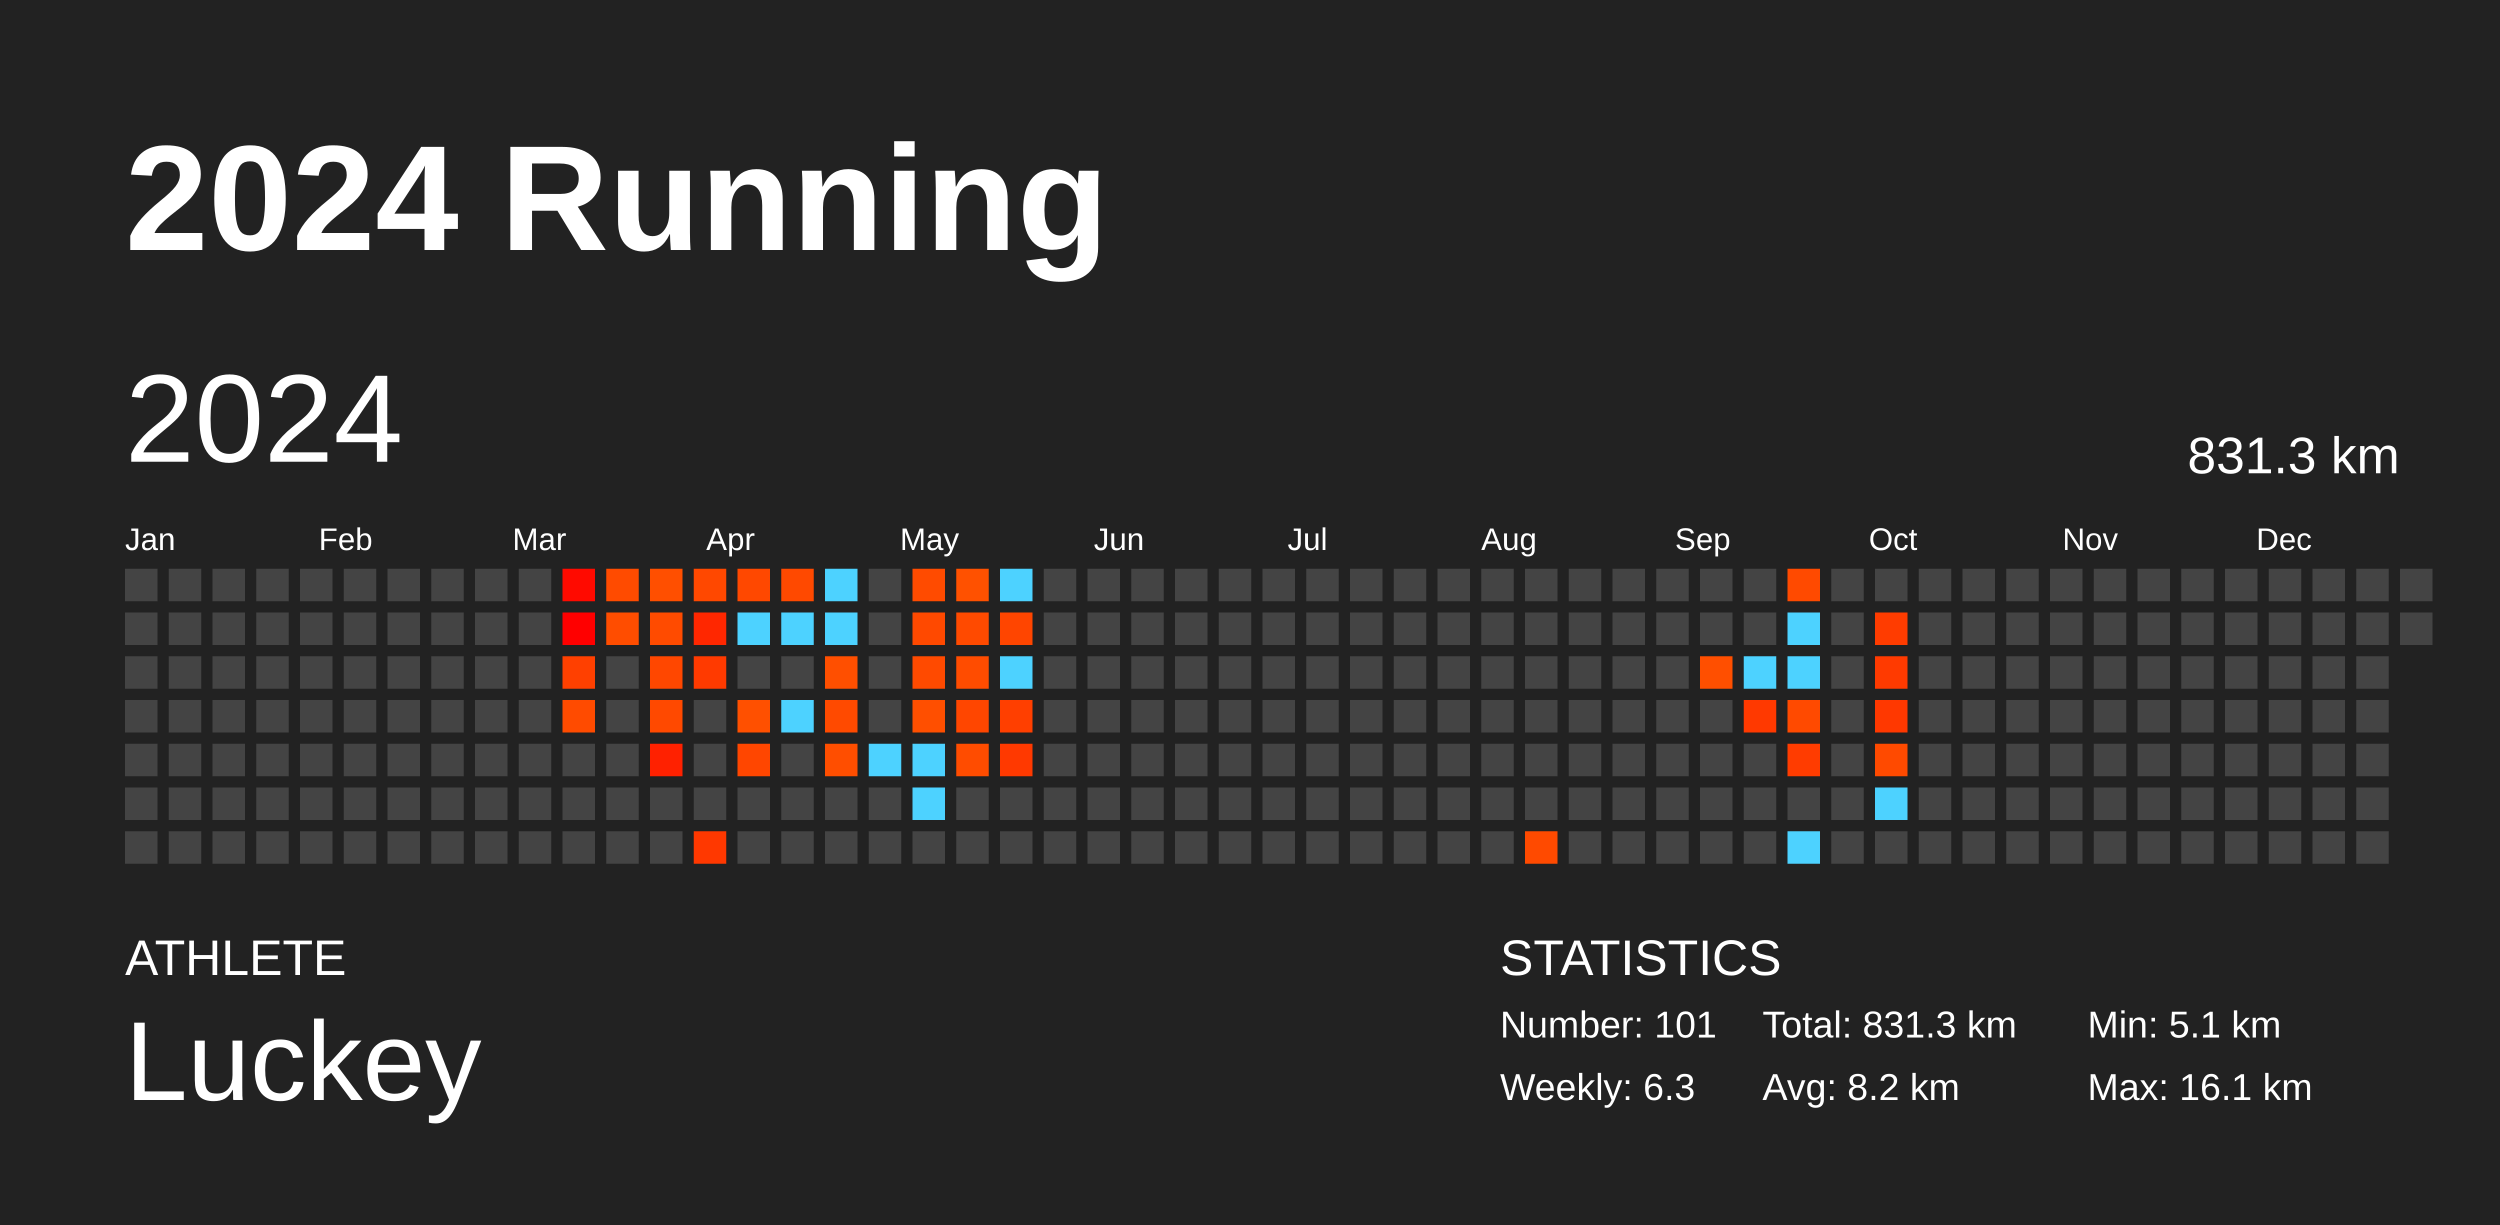
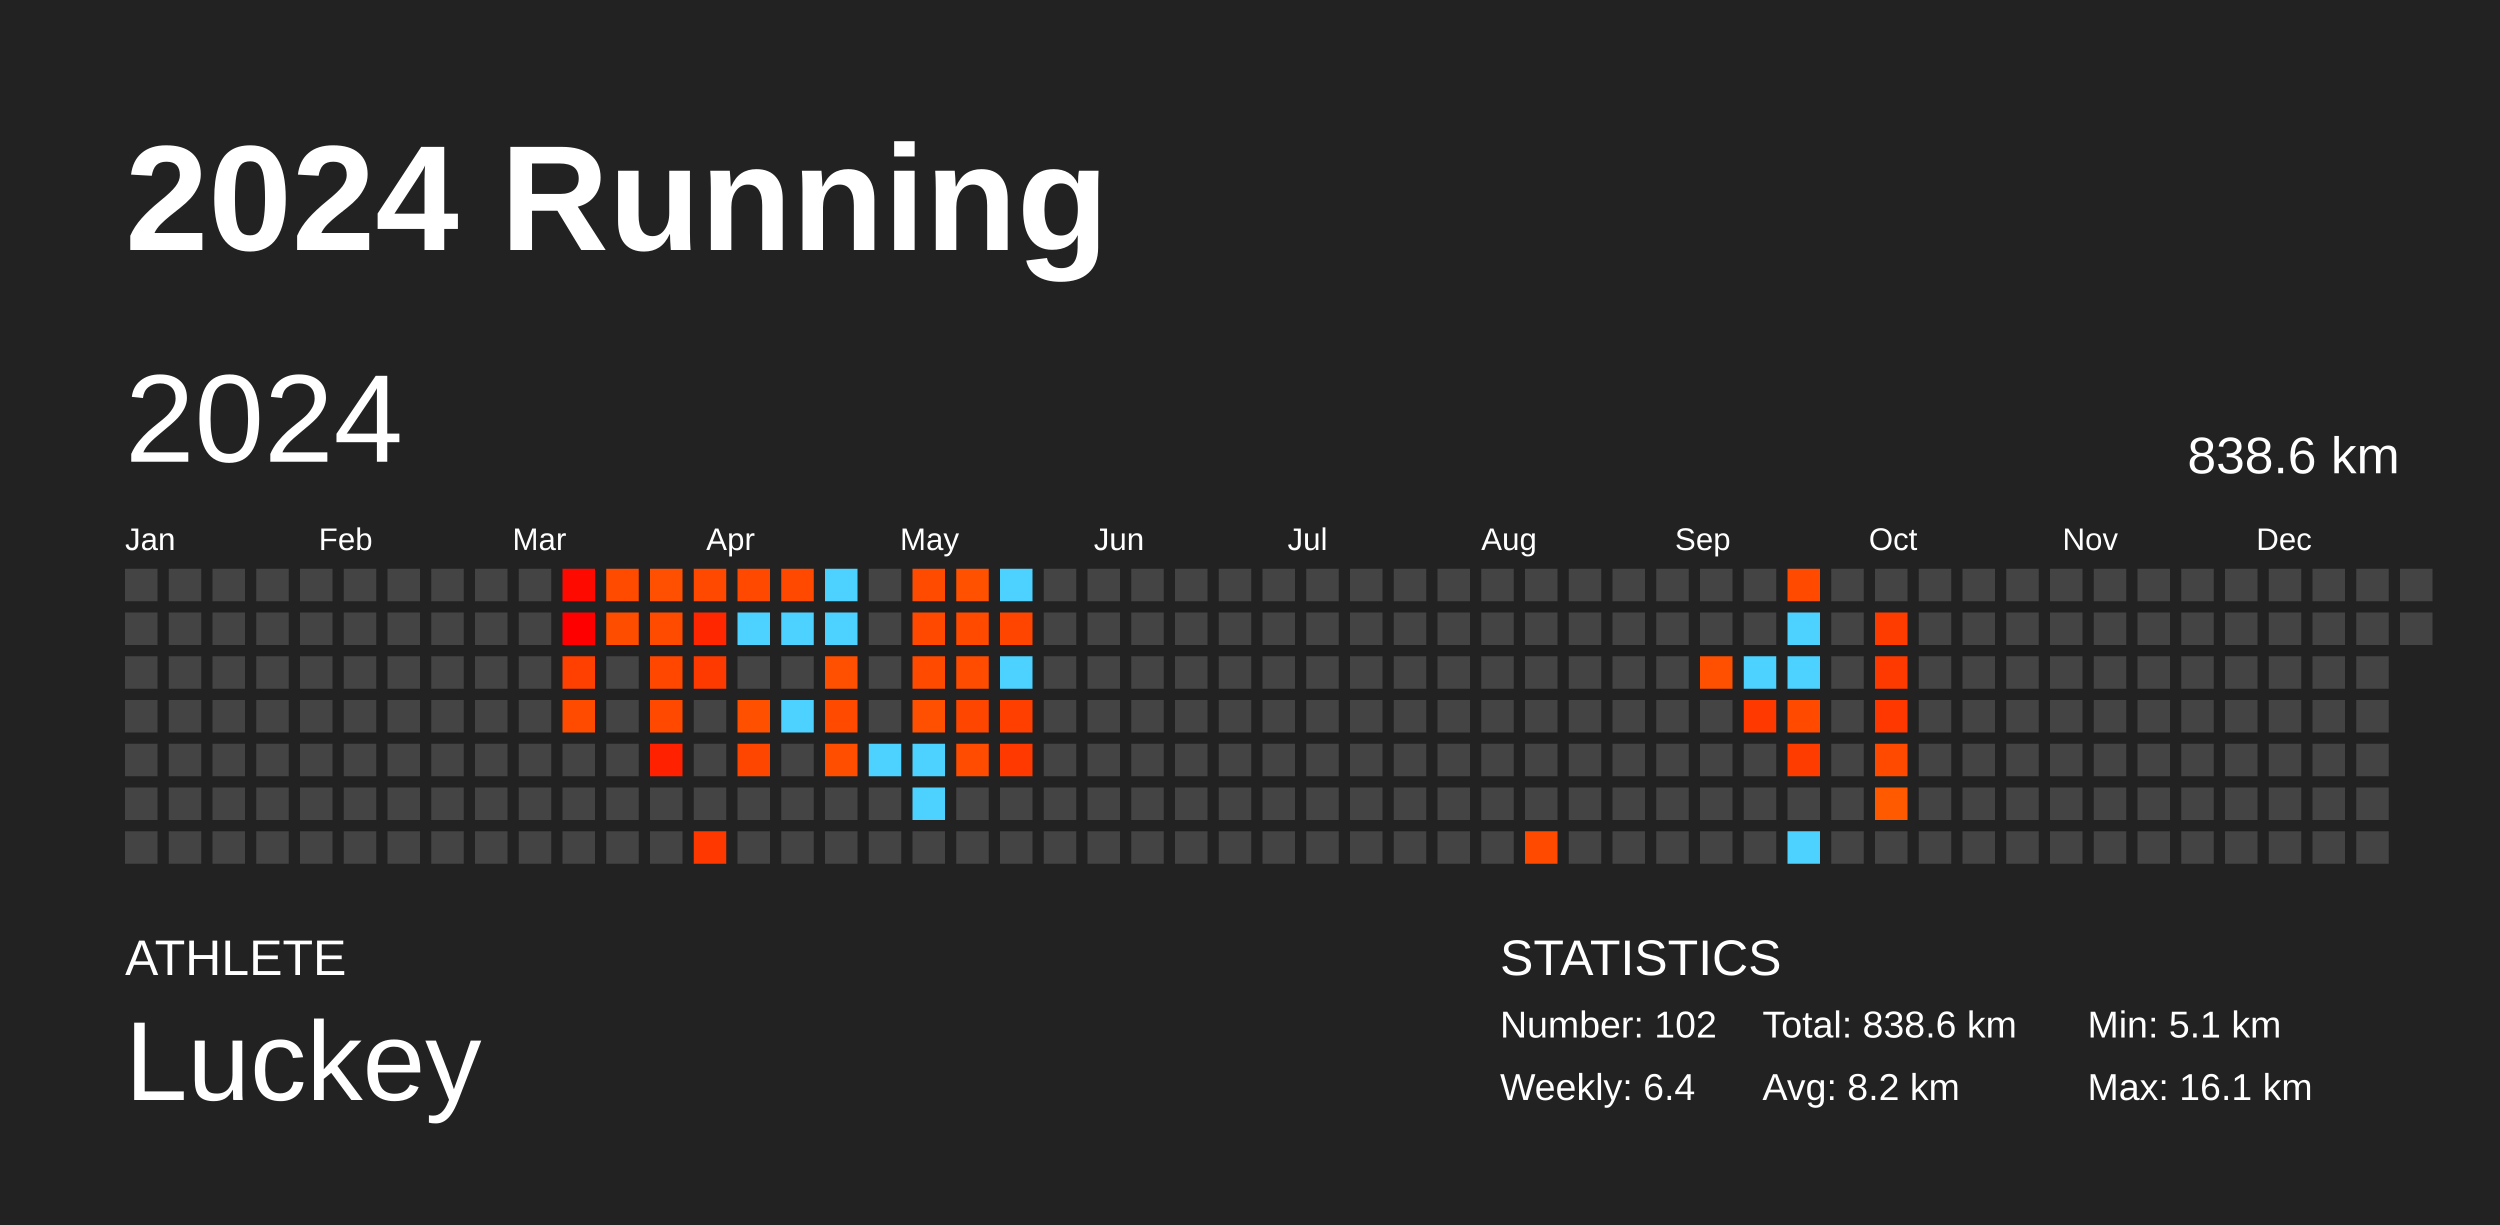
<svg xmlns="http://www.w3.org/2000/svg" baseProfile="full" height="98mm" version="1.1" viewBox="0,0,200,98" width="200mm">
  <defs />
  <rect fill="#222222" height="98" width="200" x="0" y="0" />
  <text fill="#FFFFFF" style="font-size:12px; font-family:Arial; font-weight:bold;" x="10" y="20">2024 Running</text>
  <text fill="#FFFFFF" style="font-size:4px; font-family:Arial" x="10" y="78">ATHLETE</text>
  <text fill="#FFFFFF" style="font-size:9px; font-family:Arial" x="10" y="88">Luckey</text>
  <text fill="#FFFFFF" style="font-size:4px; font-family:Arial" x="120" y="78">STATISTICS</text>
-   <text fill="#FFFFFF" style="font-size:3px; font-family:Arial" x="120" y="83">Number: 101</text>
-   <text fill="#FFFFFF" style="font-size:3px; font-family:Arial" x="120" y="88">Weekly: 6.3</text>
-   <text fill="#FFFFFF" style="font-size:3px; font-family:Arial" x="141" y="83">Total: 831.3 km</text>
+   <text fill="#FFFFFF" style="font-size:3px; font-family:Arial" x="120" y="83">Number: 102</text>
+   <text fill="#FFFFFF" style="font-size:3px; font-family:Arial" x="120" y="88">Weekly: 6.4</text>
+   <text fill="#FFFFFF" style="font-size:3px; font-family:Arial" x="141" y="83">Total: 838.6 km</text>
  <text fill="#FFFFFF" style="font-size:3px; font-family:Arial" x="141" y="88">Avg: 8.2 km</text>
  <text fill="#FFFFFF" style="font-size:3px; font-family:Arial" x="167" y="83">Min: 5.1 km</text>
  <text fill="#FFFFFF" style="font-size:3px; font-family:Arial" x="167" y="88">Max: 16.1 km</text>
  <text dominant-baseline="hanging" fill="#FFFFFF" style="font-size:10.0px; font-family:Arial;" x="10" y="30">2024</text>
-   <text dominant-baseline="hanging" fill="#FFFFFF" style="font-size:4.125px; font-family:Arial;" x="175" y="35">831.3 km</text>
+   <text dominant-baseline="hanging" fill="#FFFFFF" style="font-size:4.125px; font-family:Arial;" x="175" y="35">838.6 km</text>
  <text fill="#FFFFFF" style="font-size:2.5px; font-family:Arial" x="10.0" y="44">Jan</text>
  <text fill="#FFFFFF" style="font-size:2.5px; font-family:Arial" x="25.5" y="44">Feb</text>
  <text fill="#FFFFFF" style="font-size:2.5px; font-family:Arial" x="41.0" y="44">Mar</text>
  <text fill="#FFFFFF" style="font-size:2.5px; font-family:Arial" x="56.5" y="44">Apr</text>
  <text fill="#FFFFFF" style="font-size:2.5px; font-family:Arial" x="72.0" y="44">May</text>
  <text fill="#FFFFFF" style="font-size:2.5px; font-family:Arial" x="87.5" y="44">Jun</text>
  <text fill="#FFFFFF" style="font-size:2.5px; font-family:Arial" x="103.0" y="44">Jul</text>
  <text fill="#FFFFFF" style="font-size:2.5px; font-family:Arial" x="118.5" y="44">Aug</text>
  <text fill="#FFFFFF" style="font-size:2.5px; font-family:Arial" x="134.0" y="44">Sep</text>
  <text fill="#FFFFFF" style="font-size:2.5px; font-family:Arial" x="149.5" y="44">Oct</text>
  <text fill="#FFFFFF" style="font-size:2.5px; font-family:Arial" x="165.0" y="44">Nov</text>
  <text fill="#FFFFFF" style="font-size:2.5px; font-family:Arial" x="180.5" y="44">Dec</text>
  <rect fill="#444444" height="2.6" width="2.6" x="10.0" y="45.5" />
  <rect fill="#444444" height="2.6" width="2.6" x="10.0" y="49.0" />
  <rect fill="#444444" height="2.6" width="2.6" x="10.0" y="52.5" />
  <rect fill="#444444" height="2.6" width="2.6" x="10.0" y="56.0" />
  <rect fill="#444444" height="2.6" width="2.6" x="10.0" y="59.5" />
  <rect fill="#444444" height="2.6" width="2.6" x="10.0" y="63.0" />
  <rect fill="#444444" height="2.6" width="2.6" x="10.0" y="66.5" />
  <rect fill="#444444" height="2.6" width="2.6" x="13.5" y="45.5" />
  <rect fill="#444444" height="2.6" width="2.6" x="13.5" y="49.0" />
  <rect fill="#444444" height="2.6" width="2.6" x="13.5" y="52.5" />
  <rect fill="#444444" height="2.6" width="2.6" x="13.5" y="56.0" />
  <rect fill="#444444" height="2.6" width="2.6" x="13.5" y="59.5" />
  <rect fill="#444444" height="2.6" width="2.6" x="13.5" y="63.0" />
  <rect fill="#444444" height="2.6" width="2.6" x="13.5" y="66.5" />
  <rect fill="#444444" height="2.6" width="2.6" x="17.0" y="45.5" />
  <rect fill="#444444" height="2.6" width="2.6" x="17.0" y="49.0" />
  <rect fill="#444444" height="2.6" width="2.6" x="17.0" y="52.5" />
  <rect fill="#444444" height="2.6" width="2.6" x="17.0" y="56.0" />
  <rect fill="#444444" height="2.6" width="2.6" x="17.0" y="59.5" />
  <rect fill="#444444" height="2.6" width="2.6" x="17.0" y="63.0" />
  <rect fill="#444444" height="2.6" width="2.6" x="17.0" y="66.5" />
  <rect fill="#444444" height="2.6" width="2.6" x="20.5" y="45.5" />
  <rect fill="#444444" height="2.6" width="2.6" x="20.5" y="49.0" />
  <rect fill="#444444" height="2.6" width="2.6" x="20.5" y="52.5" />
  <rect fill="#444444" height="2.6" width="2.6" x="20.5" y="56.0" />
  <rect fill="#444444" height="2.6" width="2.6" x="20.5" y="59.5" />
  <rect fill="#444444" height="2.6" width="2.6" x="20.5" y="63.0" />
  <rect fill="#444444" height="2.6" width="2.6" x="20.5" y="66.5" />
  <rect fill="#444444" height="2.6" width="2.6" x="24.0" y="45.5" />
  <rect fill="#444444" height="2.6" width="2.6" x="24.0" y="49.0" />
  <rect fill="#444444" height="2.6" width="2.6" x="24.0" y="52.5" />
  <rect fill="#444444" height="2.6" width="2.6" x="24.0" y="56.0" />
  <rect fill="#444444" height="2.6" width="2.6" x="24.0" y="59.5" />
  <rect fill="#444444" height="2.6" width="2.6" x="24.0" y="63.0" />
  <rect fill="#444444" height="2.6" width="2.6" x="24.0" y="66.5" />
  <rect fill="#444444" height="2.6" width="2.6" x="27.5" y="45.5" />
  <rect fill="#444444" height="2.6" width="2.6" x="27.5" y="49.0" />
  <rect fill="#444444" height="2.6" width="2.6" x="27.5" y="52.5" />
  <rect fill="#444444" height="2.6" width="2.6" x="27.5" y="56.0" />
  <rect fill="#444444" height="2.6" width="2.6" x="27.5" y="59.5" />
  <rect fill="#444444" height="2.6" width="2.6" x="27.5" y="63.0" />
  <rect fill="#444444" height="2.6" width="2.6" x="27.5" y="66.5" />
  <rect fill="#444444" height="2.6" width="2.6" x="31.0" y="45.5" />
  <rect fill="#444444" height="2.6" width="2.6" x="31.0" y="49.0" />
  <rect fill="#444444" height="2.6" width="2.6" x="31.0" y="52.5" />
  <rect fill="#444444" height="2.6" width="2.6" x="31.0" y="56.0" />
  <rect fill="#444444" height="2.6" width="2.6" x="31.0" y="59.5" />
  <rect fill="#444444" height="2.6" width="2.6" x="31.0" y="63.0" />
  <rect fill="#444444" height="2.6" width="2.6" x="31.0" y="66.5" />
  <rect fill="#444444" height="2.6" width="2.6" x="34.5" y="45.5" />
  <rect fill="#444444" height="2.6" width="2.6" x="34.5" y="49.0" />
  <rect fill="#444444" height="2.6" width="2.6" x="34.5" y="52.5" />
  <rect fill="#444444" height="2.6" width="2.6" x="34.5" y="56.0" />
  <rect fill="#444444" height="2.6" width="2.6" x="34.5" y="59.5" />
  <rect fill="#444444" height="2.6" width="2.6" x="34.5" y="63.0" />
  <rect fill="#444444" height="2.6" width="2.6" x="34.5" y="66.5" />
  <rect fill="#444444" height="2.6" width="2.6" x="38.0" y="45.5" />
  <rect fill="#444444" height="2.6" width="2.6" x="38.0" y="49.0" />
  <rect fill="#444444" height="2.6" width="2.6" x="38.0" y="52.5" />
  <rect fill="#444444" height="2.6" width="2.6" x="38.0" y="56.0" />
  <rect fill="#444444" height="2.6" width="2.6" x="38.0" y="59.5" />
  <rect fill="#444444" height="2.6" width="2.6" x="38.0" y="63.0" />
  <rect fill="#444444" height="2.6" width="2.6" x="38.0" y="66.5" />
  <rect fill="#444444" height="2.6" width="2.6" x="41.5" y="45.5" />
  <rect fill="#444444" height="2.6" width="2.6" x="41.5" y="49.0" />
  <rect fill="#444444" height="2.6" width="2.6" x="41.5" y="52.5" />
  <rect fill="#444444" height="2.6" width="2.6" x="41.5" y="56.0" />
  <rect fill="#444444" height="2.6" width="2.6" x="41.5" y="59.5" />
  <rect fill="#444444" height="2.6" width="2.6" x="41.5" y="63.0" />
  <rect fill="#444444" height="2.6" width="2.6" x="41.5" y="66.5" />
  <rect fill="#ff0a00" height="2.6" width="2.6" x="45.0" y="45.5" />
  <rect fill="red" height="2.6" width="2.6" x="45.0" y="49.0" />
  <rect fill="#ff4000" height="2.6" width="2.6" x="45.0" y="52.5" />
  <rect fill="#ff4b00" height="2.6" width="2.6" x="45.0" y="56.0" />
  <rect fill="#444444" height="2.6" width="2.6" x="45.0" y="59.5" />
  <rect fill="#444444" height="2.6" width="2.6" x="45.0" y="63.0" />
  <rect fill="#444444" height="2.6" width="2.6" x="45.0" y="66.5" />
  <rect fill="#ff4b00" height="2.6" width="2.6" x="48.5" y="45.5" />
  <rect fill="#ff4d00" height="2.6" width="2.6" x="48.5" y="49.0" />
  <rect fill="#444444" height="2.6" width="2.6" x="48.5" y="52.5" />
  <rect fill="#444444" height="2.6" width="2.6" x="48.5" y="56.0" />
  <rect fill="#444444" height="2.6" width="2.6" x="48.5" y="59.5" />
  <rect fill="#444444" height="2.6" width="2.6" x="48.5" y="63.0" />
  <rect fill="#444444" height="2.6" width="2.6" x="48.5" y="66.5" />
  <rect fill="#ff4f00" height="2.6" width="2.6" x="52.0" y="45.5" />
  <rect fill="#ff4b00" height="2.6" width="2.6" x="52.0" y="49.0" />
  <rect fill="#ff4700" height="2.6" width="2.6" x="52.0" y="52.5" />
  <rect fill="#ff4900" height="2.6" width="2.6" x="52.0" y="56.0" />
  <rect fill="#ff2100" height="2.6" width="2.6" x="52.0" y="59.5" />
  <rect fill="#444444" height="2.6" width="2.6" x="52.0" y="63.0" />
  <rect fill="#444444" height="2.6" width="2.6" x="52.0" y="66.5" />
  <rect fill="#ff4800" height="2.6" width="2.6" x="55.5" y="45.5" />
  <rect fill="#ff2700" height="2.6" width="2.6" x="55.5" y="49.0" />
  <rect fill="#ff3a00" height="2.6" width="2.6" x="55.5" y="52.5" />
  <rect fill="#444444" height="2.6" width="2.6" x="55.5" y="56.0" />
  <rect fill="#444444" height="2.6" width="2.6" x="55.5" y="59.5" />
  <rect fill="#444444" height="2.6" width="2.6" x="55.5" y="63.0" />
  <rect fill="#ff3800" height="2.6" width="2.6" x="55.5" y="66.5" />
  <rect fill="#ff4800" height="2.6" width="2.6" x="59.0" y="45.5" />
  <rect fill="#4dd2ff" height="2.6" width="2.6" x="59.0" y="49.0" />
  <rect fill="#444444" height="2.6" width="2.6" x="59.0" y="52.5" />
  <rect fill="#ff5000" height="2.6" width="2.6" x="59.0" y="56.0" />
  <rect fill="#ff4600" height="2.6" width="2.6" x="59.0" y="59.5" />
  <rect fill="#444444" height="2.6" width="2.6" x="59.0" y="63.0" />
  <rect fill="#444444" height="2.6" width="2.6" x="59.0" y="66.5" />
  <rect fill="#ff4900" height="2.6" width="2.6" x="62.5" y="45.5" />
  <rect fill="#4dd2ff" height="2.6" width="2.6" x="62.5" y="49.0" />
  <rect fill="#444444" height="2.6" width="2.6" x="62.5" y="52.5" />
  <rect fill="#4dd2ff" height="2.6" width="2.6" x="62.5" y="56.0" />
  <rect fill="#444444" height="2.6" width="2.6" x="62.5" y="59.5" />
  <rect fill="#444444" height="2.6" width="2.6" x="62.5" y="63.0" />
  <rect fill="#444444" height="2.6" width="2.6" x="62.5" y="66.5" />
  <rect fill="#4dd2ff" height="2.6" width="2.6" x="66.0" y="45.5" />
  <rect fill="#4dd2ff" height="2.6" width="2.6" x="66.0" y="49.0" />
  <rect fill="#ff4f00" height="2.6" width="2.6" x="66.0" y="52.5" />
  <rect fill="#ff4a00" height="2.6" width="2.6" x="66.0" y="56.0" />
  <rect fill="#ff4e00" height="2.6" width="2.6" x="66.0" y="59.5" />
  <rect fill="#444444" height="2.6" width="2.6" x="66.0" y="63.0" />
  <rect fill="#444444" height="2.6" width="2.6" x="66.0" y="66.5" />
  <rect fill="#444444" height="2.6" width="2.6" x="69.5" y="45.5" />
  <rect fill="#444444" height="2.6" width="2.6" x="69.5" y="49.0" />
  <rect fill="#444444" height="2.6" width="2.6" x="69.5" y="52.5" />
  <rect fill="#444444" height="2.6" width="2.6" x="69.5" y="56.0" />
  <rect fill="#4dd2ff" height="2.6" width="2.6" x="69.5" y="59.5" />
  <rect fill="#444444" height="2.6" width="2.6" x="69.5" y="63.0" />
  <rect fill="#444444" height="2.6" width="2.6" x="69.5" y="66.5" />
  <rect fill="#ff4b00" height="2.6" width="2.6" x="73.0" y="45.5" />
  <rect fill="#ff4900" height="2.6" width="2.6" x="73.0" y="49.0" />
  <rect fill="#ff4a00" height="2.6" width="2.6" x="73.0" y="52.5" />
  <rect fill="#ff4f00" height="2.6" width="2.6" x="73.0" y="56.0" />
  <rect fill="#4dd2ff" height="2.6" width="2.6" x="73.0" y="59.5" />
  <rect fill="#4dd2ff" height="2.6" width="2.6" x="73.0" y="63.0" />
  <rect fill="#444444" height="2.6" width="2.6" x="73.0" y="66.5" />
  <rect fill="#ff5100" height="2.6" width="2.6" x="76.5" y="45.5" />
  <rect fill="#ff4a00" height="2.6" width="2.6" x="76.5" y="49.0" />
  <rect fill="#ff4c00" height="2.6" width="2.6" x="76.5" y="52.5" />
  <rect fill="#ff4600" height="2.6" width="2.6" x="76.5" y="56.0" />
  <rect fill="#ff4c00" height="2.6" width="2.6" x="76.5" y="59.5" />
  <rect fill="#444444" height="2.6" width="2.6" x="76.5" y="63.0" />
  <rect fill="#444444" height="2.6" width="2.6" x="76.5" y="66.5" />
  <rect fill="#4dd2ff" height="2.6" width="2.6" x="80.0" y="45.5" />
  <rect fill="#ff4500" height="2.6" width="2.6" x="80.0" y="49.0" />
  <rect fill="#4dd2ff" height="2.6" width="2.6" x="80.0" y="52.5" />
  <rect fill="#ff3f00" height="2.6" width="2.6" x="80.0" y="56.0" />
  <rect fill="#ff3900" height="2.6" width="2.6" x="80.0" y="59.5" />
  <rect fill="#444444" height="2.6" width="2.6" x="80.0" y="63.0" />
  <rect fill="#444444" height="2.6" width="2.6" x="80.0" y="66.5" />
  <rect fill="#444444" height="2.6" width="2.6" x="83.5" y="45.5" />
  <rect fill="#444444" height="2.6" width="2.6" x="83.5" y="49.0" />
  <rect fill="#444444" height="2.6" width="2.6" x="83.5" y="52.5" />
  <rect fill="#444444" height="2.6" width="2.6" x="83.5" y="56.0" />
  <rect fill="#444444" height="2.6" width="2.6" x="83.5" y="59.5" />
  <rect fill="#444444" height="2.6" width="2.6" x="83.5" y="63.0" />
  <rect fill="#444444" height="2.6" width="2.6" x="83.5" y="66.5" />
  <rect fill="#444444" height="2.6" width="2.6" x="87.0" y="45.5" />
  <rect fill="#444444" height="2.6" width="2.6" x="87.0" y="49.0" />
  <rect fill="#444444" height="2.6" width="2.6" x="87.0" y="52.5" />
  <rect fill="#444444" height="2.6" width="2.6" x="87.0" y="56.0" />
  <rect fill="#444444" height="2.6" width="2.6" x="87.0" y="59.5" />
  <rect fill="#444444" height="2.6" width="2.6" x="87.0" y="63.0" />
  <rect fill="#444444" height="2.6" width="2.6" x="87.0" y="66.5" />
  <rect fill="#444444" height="2.6" width="2.6" x="90.5" y="45.5" />
  <rect fill="#444444" height="2.6" width="2.6" x="90.5" y="49.0" />
  <rect fill="#444444" height="2.6" width="2.6" x="90.5" y="52.5" />
  <rect fill="#444444" height="2.6" width="2.6" x="90.5" y="56.0" />
  <rect fill="#444444" height="2.6" width="2.6" x="90.5" y="59.5" />
  <rect fill="#444444" height="2.6" width="2.6" x="90.5" y="63.0" />
  <rect fill="#444444" height="2.6" width="2.6" x="90.5" y="66.5" />
  <rect fill="#444444" height="2.6" width="2.6" x="94.0" y="45.5" />
  <rect fill="#444444" height="2.6" width="2.6" x="94.0" y="49.0" />
  <rect fill="#444444" height="2.6" width="2.6" x="94.0" y="52.5" />
  <rect fill="#444444" height="2.6" width="2.6" x="94.0" y="56.0" />
  <rect fill="#444444" height="2.6" width="2.6" x="94.0" y="59.5" />
  <rect fill="#444444" height="2.6" width="2.6" x="94.0" y="63.0" />
  <rect fill="#444444" height="2.6" width="2.6" x="94.0" y="66.5" />
  <rect fill="#444444" height="2.6" width="2.6" x="97.5" y="45.5" />
  <rect fill="#444444" height="2.6" width="2.6" x="97.5" y="49.0" />
  <rect fill="#444444" height="2.6" width="2.6" x="97.5" y="52.5" />
  <rect fill="#444444" height="2.6" width="2.6" x="97.5" y="56.0" />
  <rect fill="#444444" height="2.6" width="2.6" x="97.5" y="59.5" />
  <rect fill="#444444" height="2.6" width="2.6" x="97.5" y="63.0" />
  <rect fill="#444444" height="2.6" width="2.6" x="97.5" y="66.5" />
  <rect fill="#444444" height="2.6" width="2.6" x="101.0" y="45.5" />
  <rect fill="#444444" height="2.6" width="2.6" x="101.0" y="49.0" />
  <rect fill="#444444" height="2.6" width="2.6" x="101.0" y="52.5" />
  <rect fill="#444444" height="2.6" width="2.6" x="101.0" y="56.0" />
  <rect fill="#444444" height="2.6" width="2.6" x="101.0" y="59.5" />
  <rect fill="#444444" height="2.6" width="2.6" x="101.0" y="63.0" />
  <rect fill="#444444" height="2.6" width="2.6" x="101.0" y="66.5" />
  <rect fill="#444444" height="2.6" width="2.6" x="104.5" y="45.5" />
  <rect fill="#444444" height="2.6" width="2.6" x="104.5" y="49.0" />
  <rect fill="#444444" height="2.6" width="2.6" x="104.5" y="52.5" />
  <rect fill="#444444" height="2.6" width="2.6" x="104.5" y="56.0" />
  <rect fill="#444444" height="2.6" width="2.6" x="104.5" y="59.5" />
  <rect fill="#444444" height="2.6" width="2.6" x="104.5" y="63.0" />
  <rect fill="#444444" height="2.6" width="2.6" x="104.5" y="66.5" />
  <rect fill="#444444" height="2.6" width="2.6" x="108.0" y="45.5" />
  <rect fill="#444444" height="2.6" width="2.6" x="108.0" y="49.0" />
  <rect fill="#444444" height="2.6" width="2.6" x="108.0" y="52.5" />
  <rect fill="#444444" height="2.6" width="2.6" x="108.0" y="56.0" />
  <rect fill="#444444" height="2.6" width="2.6" x="108.0" y="59.5" />
  <rect fill="#444444" height="2.6" width="2.6" x="108.0" y="63.0" />
  <rect fill="#444444" height="2.6" width="2.6" x="108.0" y="66.5" />
  <rect fill="#444444" height="2.6" width="2.6" x="111.5" y="45.5" />
  <rect fill="#444444" height="2.6" width="2.6" x="111.5" y="49.0" />
  <rect fill="#444444" height="2.6" width="2.6" x="111.5" y="52.5" />
  <rect fill="#444444" height="2.6" width="2.6" x="111.5" y="56.0" />
  <rect fill="#444444" height="2.6" width="2.6" x="111.5" y="59.5" />
  <rect fill="#444444" height="2.6" width="2.6" x="111.5" y="63.0" />
  <rect fill="#444444" height="2.6" width="2.6" x="111.5" y="66.5" />
  <rect fill="#444444" height="2.6" width="2.6" x="115.0" y="45.5" />
  <rect fill="#444444" height="2.6" width="2.6" x="115.0" y="49.0" />
  <rect fill="#444444" height="2.6" width="2.6" x="115.0" y="52.5" />
  <rect fill="#444444" height="2.6" width="2.6" x="115.0" y="56.0" />
  <rect fill="#444444" height="2.6" width="2.6" x="115.0" y="59.5" />
  <rect fill="#444444" height="2.6" width="2.6" x="115.0" y="63.0" />
  <rect fill="#444444" height="2.6" width="2.6" x="115.0" y="66.5" />
  <rect fill="#444444" height="2.6" width="2.6" x="118.5" y="45.5" />
  <rect fill="#444444" height="2.6" width="2.6" x="118.5" y="49.0" />
  <rect fill="#444444" height="2.6" width="2.6" x="118.5" y="52.5" />
  <rect fill="#444444" height="2.6" width="2.6" x="118.5" y="56.0" />
  <rect fill="#444444" height="2.6" width="2.6" x="118.5" y="59.5" />
  <rect fill="#444444" height="2.6" width="2.6" x="118.5" y="63.0" />
  <rect fill="#444444" height="2.6" width="2.6" x="118.5" y="66.5" />
  <rect fill="#444444" height="2.6" width="2.6" x="122.0" y="45.5" />
  <rect fill="#444444" height="2.6" width="2.6" x="122.0" y="49.0" />
  <rect fill="#444444" height="2.6" width="2.6" x="122.0" y="52.5" />
  <rect fill="#444444" height="2.6" width="2.6" x="122.0" y="56.0" />
  <rect fill="#444444" height="2.6" width="2.6" x="122.0" y="59.5" />
  <rect fill="#444444" height="2.6" width="2.6" x="122.0" y="63.0" />
  <rect fill="#ff4a00" height="2.6" width="2.6" x="122.0" y="66.5" />
  <rect fill="#444444" height="2.6" width="2.6" x="125.5" y="45.5" />
  <rect fill="#444444" height="2.6" width="2.6" x="125.5" y="49.0" />
  <rect fill="#444444" height="2.6" width="2.6" x="125.5" y="52.5" />
  <rect fill="#444444" height="2.6" width="2.6" x="125.5" y="56.0" />
  <rect fill="#444444" height="2.6" width="2.6" x="125.5" y="59.5" />
  <rect fill="#444444" height="2.6" width="2.6" x="125.5" y="63.0" />
  <rect fill="#444444" height="2.6" width="2.6" x="125.5" y="66.5" />
  <rect fill="#444444" height="2.6" width="2.6" x="129.0" y="45.5" />
  <rect fill="#444444" height="2.6" width="2.6" x="129.0" y="49.0" />
  <rect fill="#444444" height="2.6" width="2.6" x="129.0" y="52.5" />
  <rect fill="#444444" height="2.6" width="2.6" x="129.0" y="56.0" />
  <rect fill="#444444" height="2.6" width="2.6" x="129.0" y="59.5" />
  <rect fill="#444444" height="2.6" width="2.6" x="129.0" y="63.0" />
  <rect fill="#444444" height="2.6" width="2.6" x="129.0" y="66.5" />
  <rect fill="#444444" height="2.6" width="2.6" x="132.5" y="45.5" />
  <rect fill="#444444" height="2.6" width="2.6" x="132.5" y="49.0" />
  <rect fill="#444444" height="2.6" width="2.6" x="132.5" y="52.5" />
  <rect fill="#444444" height="2.6" width="2.6" x="132.5" y="56.0" />
  <rect fill="#444444" height="2.6" width="2.6" x="132.5" y="59.5" />
  <rect fill="#444444" height="2.6" width="2.6" x="132.5" y="63.0" />
  <rect fill="#444444" height="2.6" width="2.6" x="132.5" y="66.5" />
  <rect fill="#444444" height="2.6" width="2.6" x="136.0" y="45.5" />
  <rect fill="#444444" height="2.6" width="2.6" x="136.0" y="49.0" />
  <rect fill="#ff4f00" height="2.6" width="2.6" x="136.0" y="52.5" />
  <rect fill="#444444" height="2.6" width="2.6" x="136.0" y="56.0" />
  <rect fill="#444444" height="2.6" width="2.6" x="136.0" y="59.5" />
  <rect fill="#444444" height="2.6" width="2.6" x="136.0" y="63.0" />
  <rect fill="#444444" height="2.6" width="2.6" x="136.0" y="66.5" />
  <rect fill="#444444" height="2.6" width="2.6" x="139.5" y="45.5" />
  <rect fill="#444444" height="2.6" width="2.6" x="139.5" y="49.0" />
  <rect fill="#4dd2ff" height="2.6" width="2.6" x="139.5" y="52.5" />
  <rect fill="#ff3900" height="2.6" width="2.6" x="139.5" y="56.0" />
  <rect fill="#444444" height="2.6" width="2.6" x="139.5" y="59.5" />
  <rect fill="#444444" height="2.6" width="2.6" x="139.5" y="63.0" />
  <rect fill="#444444" height="2.6" width="2.6" x="139.5" y="66.5" />
  <rect fill="#ff4a00" height="2.6" width="2.6" x="143.0" y="45.5" />
  <rect fill="#4dd2ff" height="2.6" width="2.6" x="143.0" y="49.0" />
  <rect fill="#4dd2ff" height="2.6" width="2.6" x="143.0" y="52.5" />
  <rect fill="#ff4a00" height="2.6" width="2.6" x="143.0" y="56.0" />
  <rect fill="#ff3c00" height="2.6" width="2.6" x="143.0" y="59.5" />
  <rect fill="#444444" height="2.6" width="2.6" x="143.0" y="63.0" />
  <rect fill="#4dd2ff" height="2.6" width="2.6" x="143.0" y="66.5" />
  <rect fill="#444444" height="2.6" width="2.6" x="146.5" y="45.5" />
  <rect fill="#444444" height="2.6" width="2.6" x="146.5" y="49.0" />
  <rect fill="#444444" height="2.6" width="2.6" x="146.5" y="52.5" />
  <rect fill="#444444" height="2.6" width="2.6" x="146.5" y="56.0" />
  <rect fill="#444444" height="2.6" width="2.6" x="146.5" y="59.5" />
  <rect fill="#444444" height="2.6" width="2.6" x="146.5" y="63.0" />
  <rect fill="#444444" height="2.6" width="2.6" x="146.5" y="66.5" />
  <rect fill="#444444" height="2.6" width="2.6" x="150.0" y="45.5" />
  <rect fill="#ff3c00" height="2.6" width="2.6" x="150.0" y="49.0" />
  <rect fill="#ff3a00" height="2.6" width="2.6" x="150.0" y="52.5" />
  <rect fill="#ff3800" height="2.6" width="2.6" x="150.0" y="56.0" />
  <rect fill="#ff4a00" height="2.6" width="2.6" x="150.0" y="59.5" />
-   <rect fill="#4dd2ff" height="2.6" width="2.6" x="150.0" y="63.0" />
+   <rect fill="#ff5a00" height="2.6" width="2.6" x="150.0" y="63.0" />
  <rect fill="#444444" height="2.6" width="2.6" x="150.0" y="66.5" />
  <rect fill="#444444" height="2.6" width="2.6" x="153.5" y="45.5" />
  <rect fill="#444444" height="2.6" width="2.6" x="153.5" y="49.0" />
  <rect fill="#444444" height="2.6" width="2.6" x="153.5" y="52.5" />
  <rect fill="#444444" height="2.6" width="2.6" x="153.5" y="56.0" />
  <rect fill="#444444" height="2.6" width="2.6" x="153.5" y="59.5" />
  <rect fill="#444444" height="2.6" width="2.6" x="153.5" y="63.0" />
  <rect fill="#444444" height="2.6" width="2.6" x="153.5" y="66.5" />
  <rect fill="#444444" height="2.6" width="2.6" x="157.0" y="45.5" />
  <rect fill="#444444" height="2.6" width="2.6" x="157.0" y="49.0" />
  <rect fill="#444444" height="2.6" width="2.6" x="157.0" y="52.5" />
  <rect fill="#444444" height="2.6" width="2.6" x="157.0" y="56.0" />
  <rect fill="#444444" height="2.6" width="2.6" x="157.0" y="59.5" />
  <rect fill="#444444" height="2.6" width="2.6" x="157.0" y="63.0" />
  <rect fill="#444444" height="2.6" width="2.6" x="157.0" y="66.5" />
  <rect fill="#444444" height="2.6" width="2.6" x="160.5" y="45.5" />
  <rect fill="#444444" height="2.6" width="2.6" x="160.5" y="49.0" />
  <rect fill="#444444" height="2.6" width="2.6" x="160.5" y="52.5" />
  <rect fill="#444444" height="2.6" width="2.6" x="160.5" y="56.0" />
  <rect fill="#444444" height="2.6" width="2.6" x="160.5" y="59.5" />
  <rect fill="#444444" height="2.6" width="2.6" x="160.5" y="63.0" />
  <rect fill="#444444" height="2.6" width="2.6" x="160.5" y="66.5" />
  <rect fill="#444444" height="2.6" width="2.6" x="164.0" y="45.5" />
  <rect fill="#444444" height="2.6" width="2.6" x="164.0" y="49.0" />
  <rect fill="#444444" height="2.6" width="2.6" x="164.0" y="52.5" />
  <rect fill="#444444" height="2.6" width="2.6" x="164.0" y="56.0" />
  <rect fill="#444444" height="2.6" width="2.6" x="164.0" y="59.5" />
  <rect fill="#444444" height="2.6" width="2.6" x="164.0" y="63.0" />
  <rect fill="#444444" height="2.6" width="2.6" x="164.0" y="66.5" />
  <rect fill="#444444" height="2.6" width="2.6" x="167.5" y="45.5" />
  <rect fill="#444444" height="2.6" width="2.6" x="167.5" y="49.0" />
  <rect fill="#444444" height="2.6" width="2.6" x="167.5" y="52.5" />
  <rect fill="#444444" height="2.6" width="2.6" x="167.5" y="56.0" />
  <rect fill="#444444" height="2.6" width="2.6" x="167.5" y="59.5" />
  <rect fill="#444444" height="2.6" width="2.6" x="167.5" y="63.0" />
  <rect fill="#444444" height="2.6" width="2.6" x="167.5" y="66.5" />
  <rect fill="#444444" height="2.6" width="2.6" x="171.0" y="45.5" />
  <rect fill="#444444" height="2.6" width="2.6" x="171.0" y="49.0" />
  <rect fill="#444444" height="2.6" width="2.6" x="171.0" y="52.5" />
  <rect fill="#444444" height="2.6" width="2.6" x="171.0" y="56.0" />
  <rect fill="#444444" height="2.6" width="2.6" x="171.0" y="59.5" />
  <rect fill="#444444" height="2.6" width="2.6" x="171.0" y="63.0" />
  <rect fill="#444444" height="2.6" width="2.6" x="171.0" y="66.5" />
  <rect fill="#444444" height="2.6" width="2.6" x="174.5" y="45.5" />
  <rect fill="#444444" height="2.6" width="2.6" x="174.5" y="49.0" />
  <rect fill="#444444" height="2.6" width="2.6" x="174.5" y="52.5" />
  <rect fill="#444444" height="2.6" width="2.6" x="174.5" y="56.0" />
  <rect fill="#444444" height="2.6" width="2.6" x="174.5" y="59.5" />
  <rect fill="#444444" height="2.6" width="2.6" x="174.5" y="63.0" />
  <rect fill="#444444" height="2.6" width="2.6" x="174.5" y="66.5" />
  <rect fill="#444444" height="2.6" width="2.6" x="178.0" y="45.5" />
  <rect fill="#444444" height="2.6" width="2.6" x="178.0" y="49.0" />
  <rect fill="#444444" height="2.6" width="2.6" x="178.0" y="52.5" />
  <rect fill="#444444" height="2.6" width="2.6" x="178.0" y="56.0" />
  <rect fill="#444444" height="2.6" width="2.6" x="178.0" y="59.5" />
  <rect fill="#444444" height="2.6" width="2.6" x="178.0" y="63.0" />
  <rect fill="#444444" height="2.6" width="2.6" x="178.0" y="66.5" />
  <rect fill="#444444" height="2.6" width="2.6" x="181.5" y="45.5" />
  <rect fill="#444444" height="2.6" width="2.6" x="181.5" y="49.0" />
  <rect fill="#444444" height="2.6" width="2.6" x="181.5" y="52.5" />
  <rect fill="#444444" height="2.6" width="2.6" x="181.5" y="56.0" />
  <rect fill="#444444" height="2.6" width="2.6" x="181.5" y="59.5" />
  <rect fill="#444444" height="2.6" width="2.6" x="181.5" y="63.0" />
  <rect fill="#444444" height="2.6" width="2.6" x="181.5" y="66.5" />
  <rect fill="#444444" height="2.6" width="2.6" x="185.0" y="45.5" />
  <rect fill="#444444" height="2.6" width="2.6" x="185.0" y="49.0" />
  <rect fill="#444444" height="2.6" width="2.6" x="185.0" y="52.5" />
  <rect fill="#444444" height="2.6" width="2.6" x="185.0" y="56.0" />
  <rect fill="#444444" height="2.6" width="2.6" x="185.0" y="59.5" />
  <rect fill="#444444" height="2.6" width="2.6" x="185.0" y="63.0" />
  <rect fill="#444444" height="2.6" width="2.6" x="185.0" y="66.5" />
  <rect fill="#444444" height="2.6" width="2.6" x="188.5" y="45.5" />
  <rect fill="#444444" height="2.6" width="2.6" x="188.5" y="49.0" />
  <rect fill="#444444" height="2.6" width="2.6" x="188.5" y="52.5" />
  <rect fill="#444444" height="2.6" width="2.6" x="188.5" y="56.0" />
  <rect fill="#444444" height="2.6" width="2.6" x="188.5" y="59.5" />
  <rect fill="#444444" height="2.6" width="2.6" x="188.5" y="63.0" />
  <rect fill="#444444" height="2.6" width="2.6" x="188.5" y="66.5" />
  <rect fill="#444444" height="2.6" width="2.6" x="192.0" y="45.5" />
  <rect fill="#444444" height="2.6" width="2.6" x="192.0" y="49.0" />
</svg>
